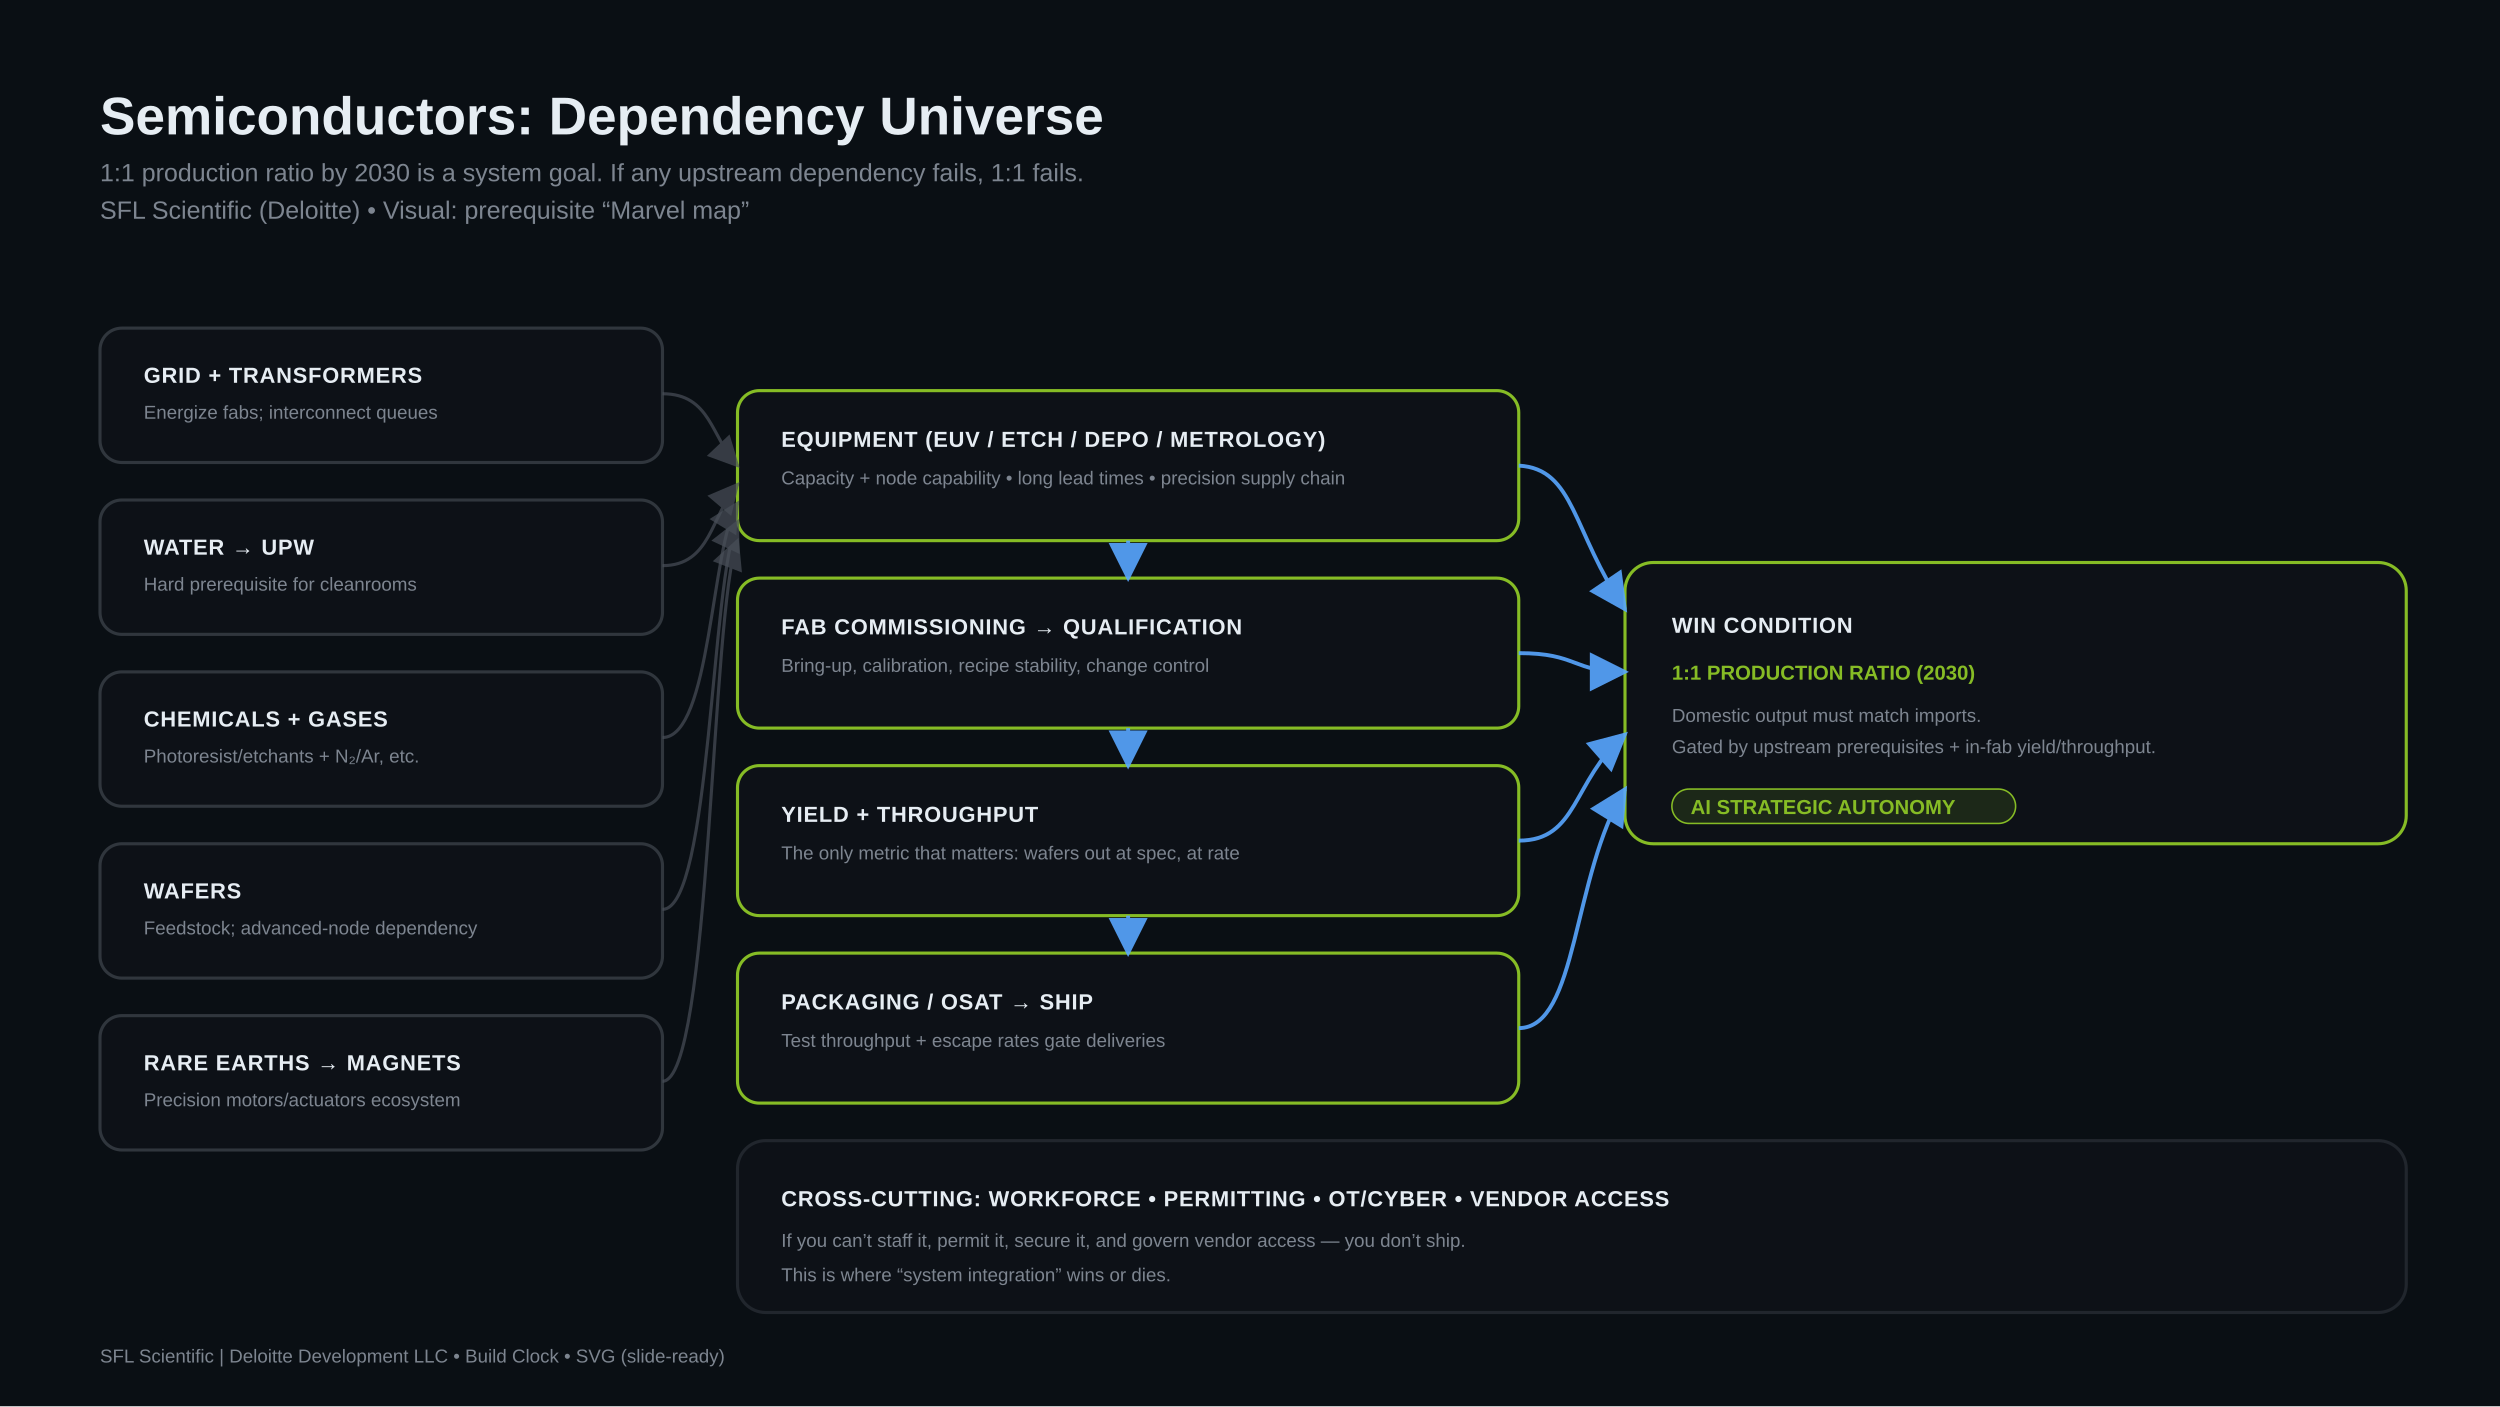
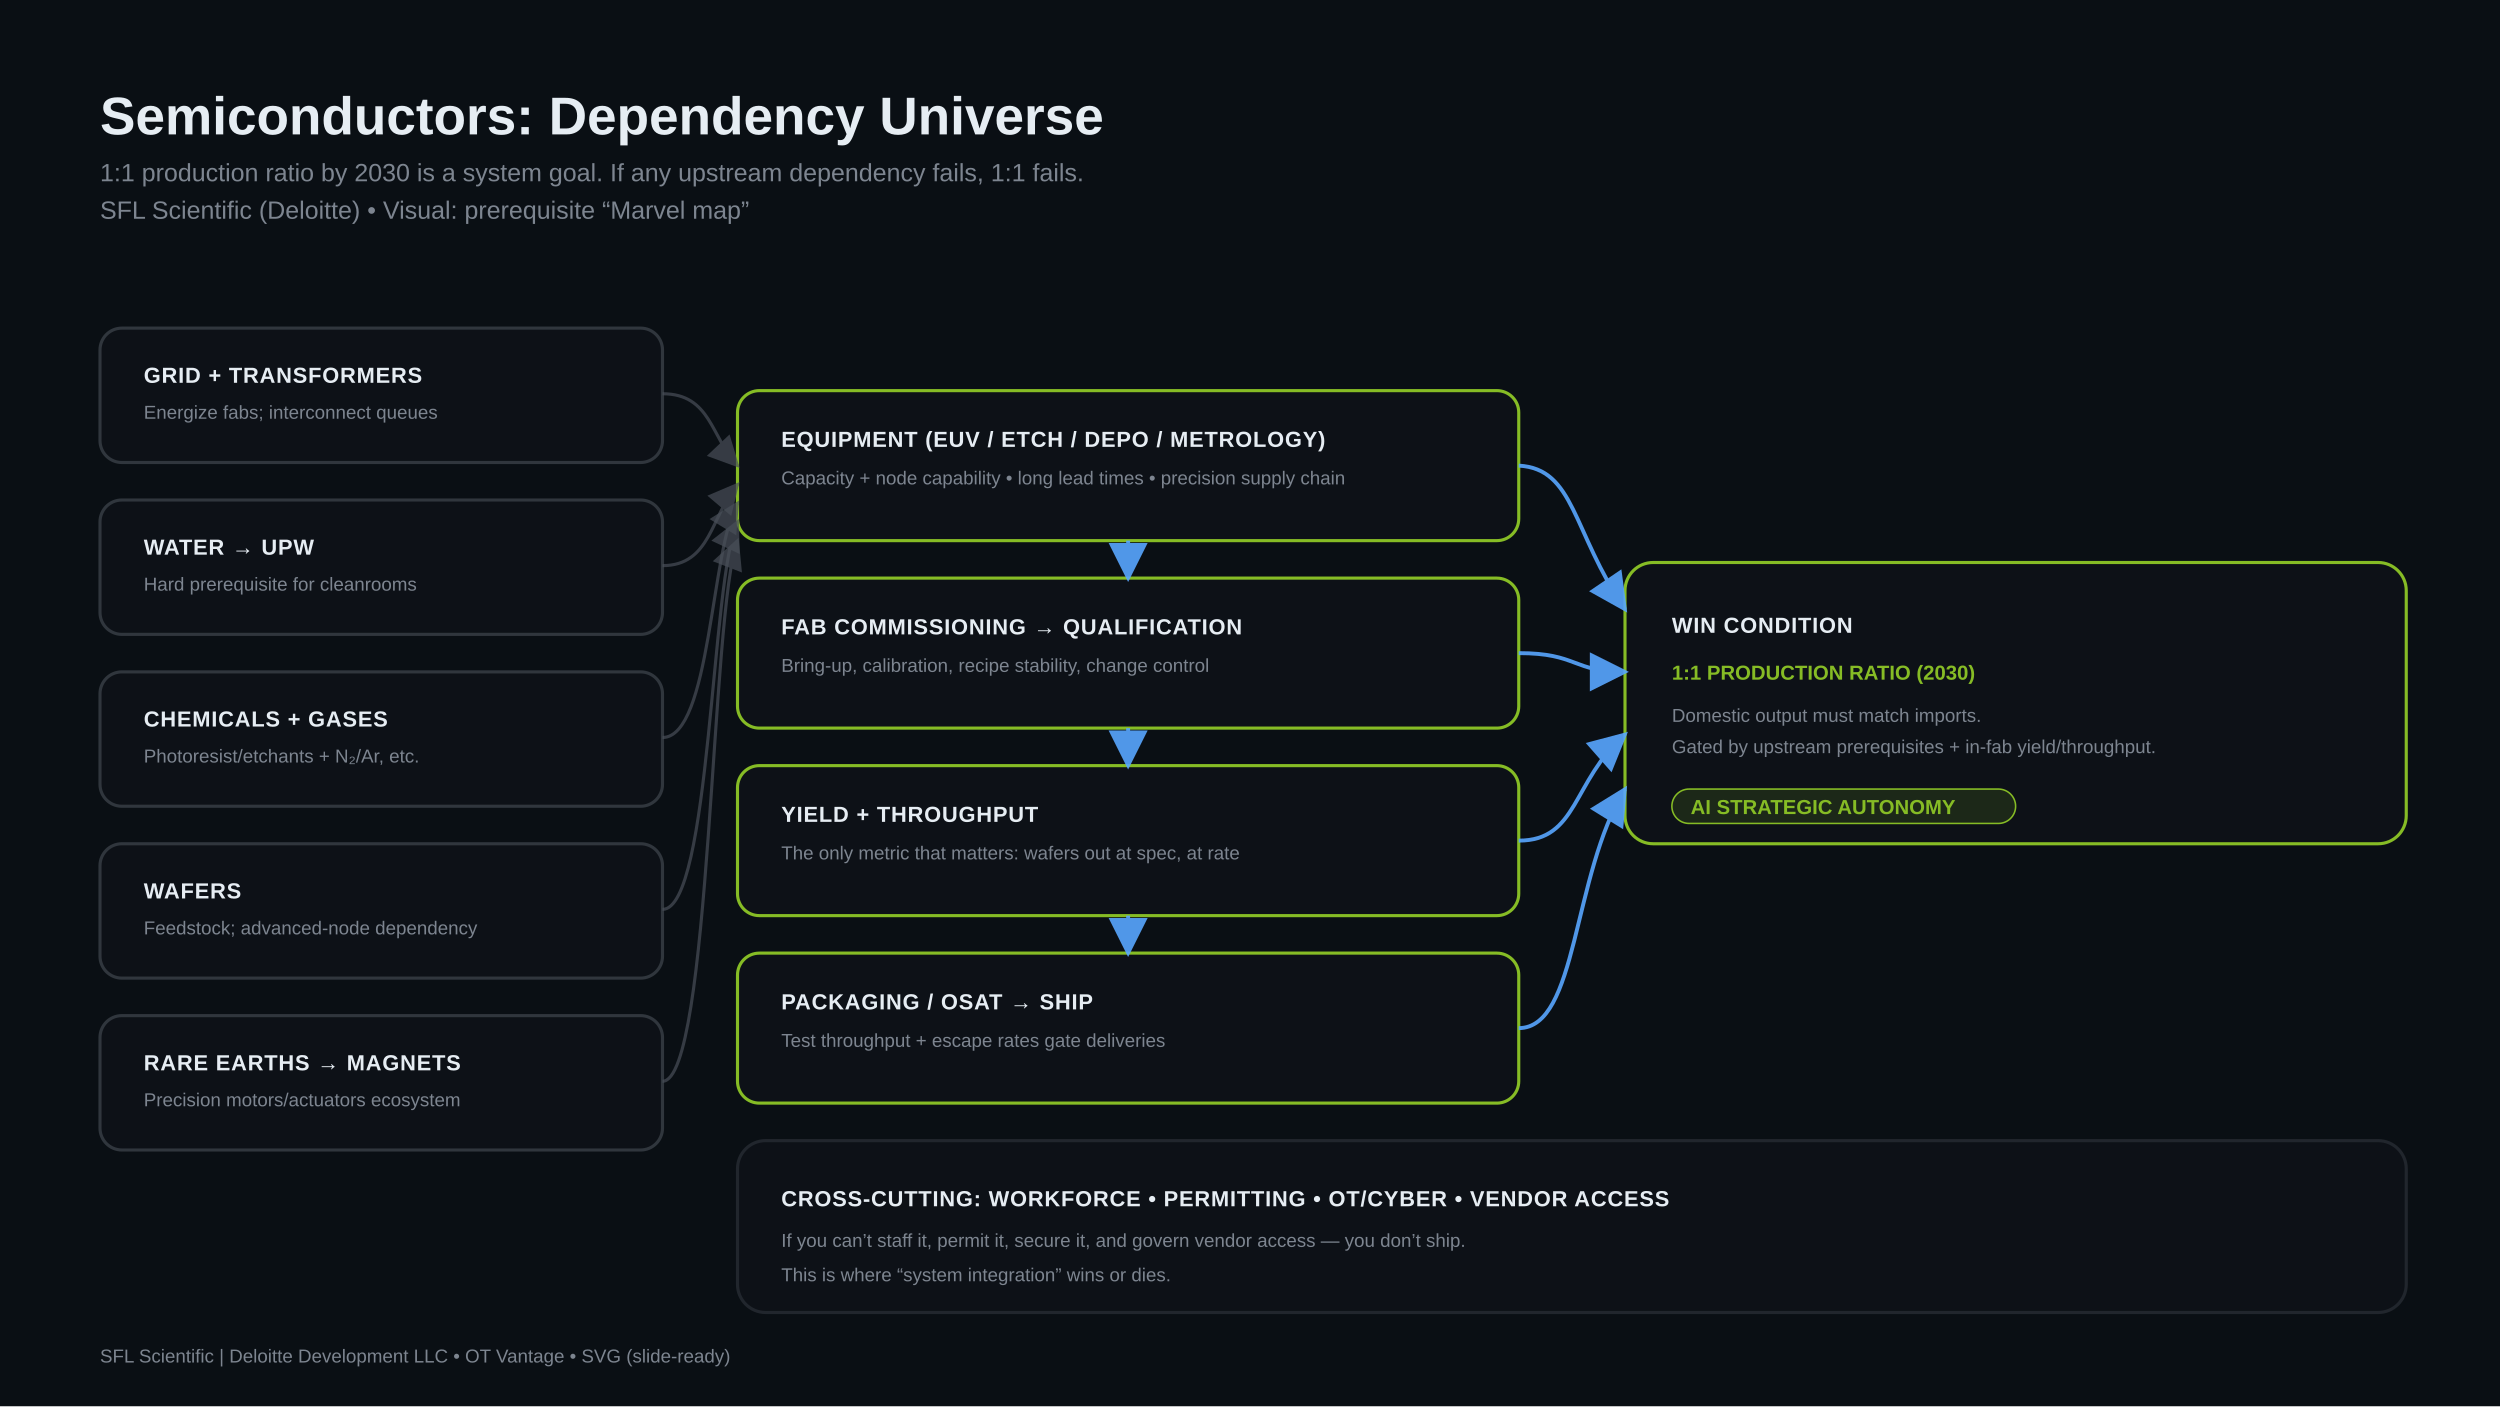
<svg xmlns="http://www.w3.org/2000/svg" width="1600" height="900" viewBox="0 0 1600 900">
  <defs>
    <style>
      .bg { fill:#0a0f14; }
      .card { fill:#0d1117; stroke:#21262d; stroke-width:2; }
      .title { fill:#e6edf3; font:700 34px "Segoe UI", Arial, sans-serif; }
      .subtitle { fill:#7d8590; font:500 16px "Segoe UI", Arial, sans-serif; }
      .label { fill:#e6edf3; font:700 14px "Segoe UI", Arial, sans-serif; letter-spacing:0.5px; }
      .small { fill:#7d8590; font:500 12px "Segoe UI", Arial, sans-serif; }
      .accent { fill:#86BC25; }
      .accentText { fill:#86BC25; font:700 13px "Segoe UI", Arial, sans-serif; }
      .node { fill:#0d1117; stroke:#86BC25; stroke-width:2; }
      .nodeDim { fill:#0d1117; stroke:#30363d; stroke-width:2; }
      .arrow { stroke:#58a6ff; stroke-width:2.5; fill:none; opacity:0.9; }
      .arrowDim { stroke:#484f58; stroke-width:2; fill:none; opacity:0.7; }
    </style>
    <marker id="arrowHead" markerWidth="10" markerHeight="10" refX="9" refY="5" orient="auto">
      <path d="M 0 0 L 10 5 L 0 10 z" fill="#58a6ff" />
    </marker>
    <marker id="arrowHeadDim" markerWidth="10" markerHeight="10" refX="9" refY="5" orient="auto">
      <path d="M 0 0 L 10 5 L 0 10 z" fill="#484f58" />
    </marker>
  </defs>
  <rect class="bg" x="0" y="0" width="1600" height="900" />
  <text class="title" x="64" y="86">Semiconductors: Dependency Universe</text>
  <text class="subtitle" x="64" y="116">1:1 production ratio by 2030 is a system goal. If any upstream dependency fails, 1:1 fails.</text>
  <text class="subtitle" x="64" y="140">SFL Scientific (Deloitte) • Visual: prerequisite “Marvel map”</text>
  <rect class="node" x="1040" y="360" width="500" height="180" rx="18" />
  <text class="label" x="1070" y="405">WIN CONDITION</text>
  <text class="accentText" x="1070" y="435">1:1 PRODUCTION RATIO (2030)</text>
  <text class="small" x="1070" y="462">Domestic output must match imports.</text>
  <text class="small" x="1070" y="482">Gated by upstream prerequisites + in-fab yield/throughput.</text>
  <rect x="1070" y="505" width="220" height="22" rx="11" fill="#86BC2522" stroke="#86BC25" />
  <text class="accentText" x="1082" y="521">AI STRATEGIC AUTONOMY</text>
  <rect class="nodeDim" x="64" y="210" width="360" height="86" rx="14" />
  <text class="label" x="92" y="245">GRID + TRANSFORMERS</text>
  <text class="small" x="92" y="268">Energize fabs; interconnect queues</text>
  <rect class="nodeDim" x="64" y="320" width="360" height="86" rx="14" />
  <text class="label" x="92" y="355">WATER → UPW</text>
  <text class="small" x="92" y="378">Hard prerequisite for cleanrooms</text>
  <rect class="nodeDim" x="64" y="430" width="360" height="86" rx="14" />
  <text class="label" x="92" y="465">CHEMICALS + GASES</text>
  <text class="small" x="92" y="488">Photoresist/etchants + N₂/Ar, etc.</text>
  <rect class="nodeDim" x="64" y="540" width="360" height="86" rx="14" />
  <text class="label" x="92" y="575">WAFERS</text>
  <text class="small" x="92" y="598">Feedstock; advanced-node dependency</text>
  <rect class="nodeDim" x="64" y="650" width="360" height="86" rx="14" />
  <text class="label" x="92" y="685">RARE EARTHS → MAGNETS</text>
  <text class="small" x="92" y="708">Precision motors/actuators ecosystem</text>
  <rect class="node" x="472" y="250" width="500" height="96" rx="14" />
  <text class="label" x="500" y="286">EQUIPMENT (EUV / ETCH / DEPO / METROLOGY)</text>
  <text class="small" x="500" y="310">Capacity + node capability • long lead times • precision supply chain</text>
  <rect class="node" x="472" y="370" width="500" height="96" rx="14" />
  <text class="label" x="500" y="406">FAB COMMISSIONING → QUALIFICATION</text>
  <text class="small" x="500" y="430">Bring-up, calibration, recipe stability, change control</text>
  <rect class="node" x="472" y="490" width="500" height="96" rx="14" />
  <text class="label" x="500" y="526">YIELD + THROUGHPUT</text>
  <text class="small" x="500" y="550">The only metric that matters: wafers out at spec, at rate</text>
  <rect class="node" x="472" y="610" width="500" height="96" rx="14" />
  <text class="label" x="500" y="646">PACKAGING / OSAT → SHIP</text>
  <text class="small" x="500" y="670">Test throughput + escape rates gate deliveries</text>
  <rect class="card" x="472" y="730" width="1068" height="110" rx="18" />
  <text class="label" x="500" y="772">CROSS-CUTTING: WORKFORCE • PERMITTING • OT/CYBER • VENDOR ACCESS</text>
  <text class="small" x="500" y="798">If you can’t staff it, permit it, secure it, and govern vendor access — you don’t ship.</text>
  <text class="small" x="500" y="820">This is where “system integration” wins or dies.</text>
  <path class="arrowDim" marker-end="url(#arrowHeadDim)" d="M 424 252 C 455 252, 455 280, 472 298" />
  <path class="arrowDim" marker-end="url(#arrowHeadDim)" d="M 424 362 C 455 362, 455 330, 472 310" />
  <path class="arrowDim" marker-end="url(#arrowHeadDim)" d="M 424 472 C 455 472, 455 350, 472 322" />
  <path class="arrowDim" marker-end="url(#arrowHeadDim)" d="M 424 582 C 455 582, 455 370, 472 334" />
  <path class="arrowDim" marker-end="url(#arrowHeadDim)" d="M 424 692 C 455 692, 455 390, 472 346" />
  <path class="arrow" marker-end="url(#arrowHead)" d="M 972 298 C 1008 300, 1006 340, 1040 390" />
  <path class="arrow" marker-end="url(#arrowHead)" d="M 972 418 C 1010 418, 1006 430, 1040 430" />
  <path class="arrow" marker-end="url(#arrowHead)" d="M 972 538 C 1010 538, 1006 500, 1040 470" />
  <path class="arrow" marker-end="url(#arrowHead)" d="M 972 658 C 1010 658, 1006 560, 1040 505" />
  <path class="arrow" marker-end="url(#arrowHead)" d="M 722 346 L 722 370" />
  <path class="arrow" marker-end="url(#arrowHead)" d="M 722 466 L 722 490" />
  <path class="arrow" marker-end="url(#arrowHead)" d="M 722 586 L 722 610" />
-   <text class="small" x="64" y="872">SFL Scientific | Deloitte Development LLC • Build Clock • SVG (slide-ready)</text>
+   <text class="small" x="64" y="872">SFL Scientific | Deloitte Development LLC • OT Vantage • SVG (slide-ready)</text>
</svg>
